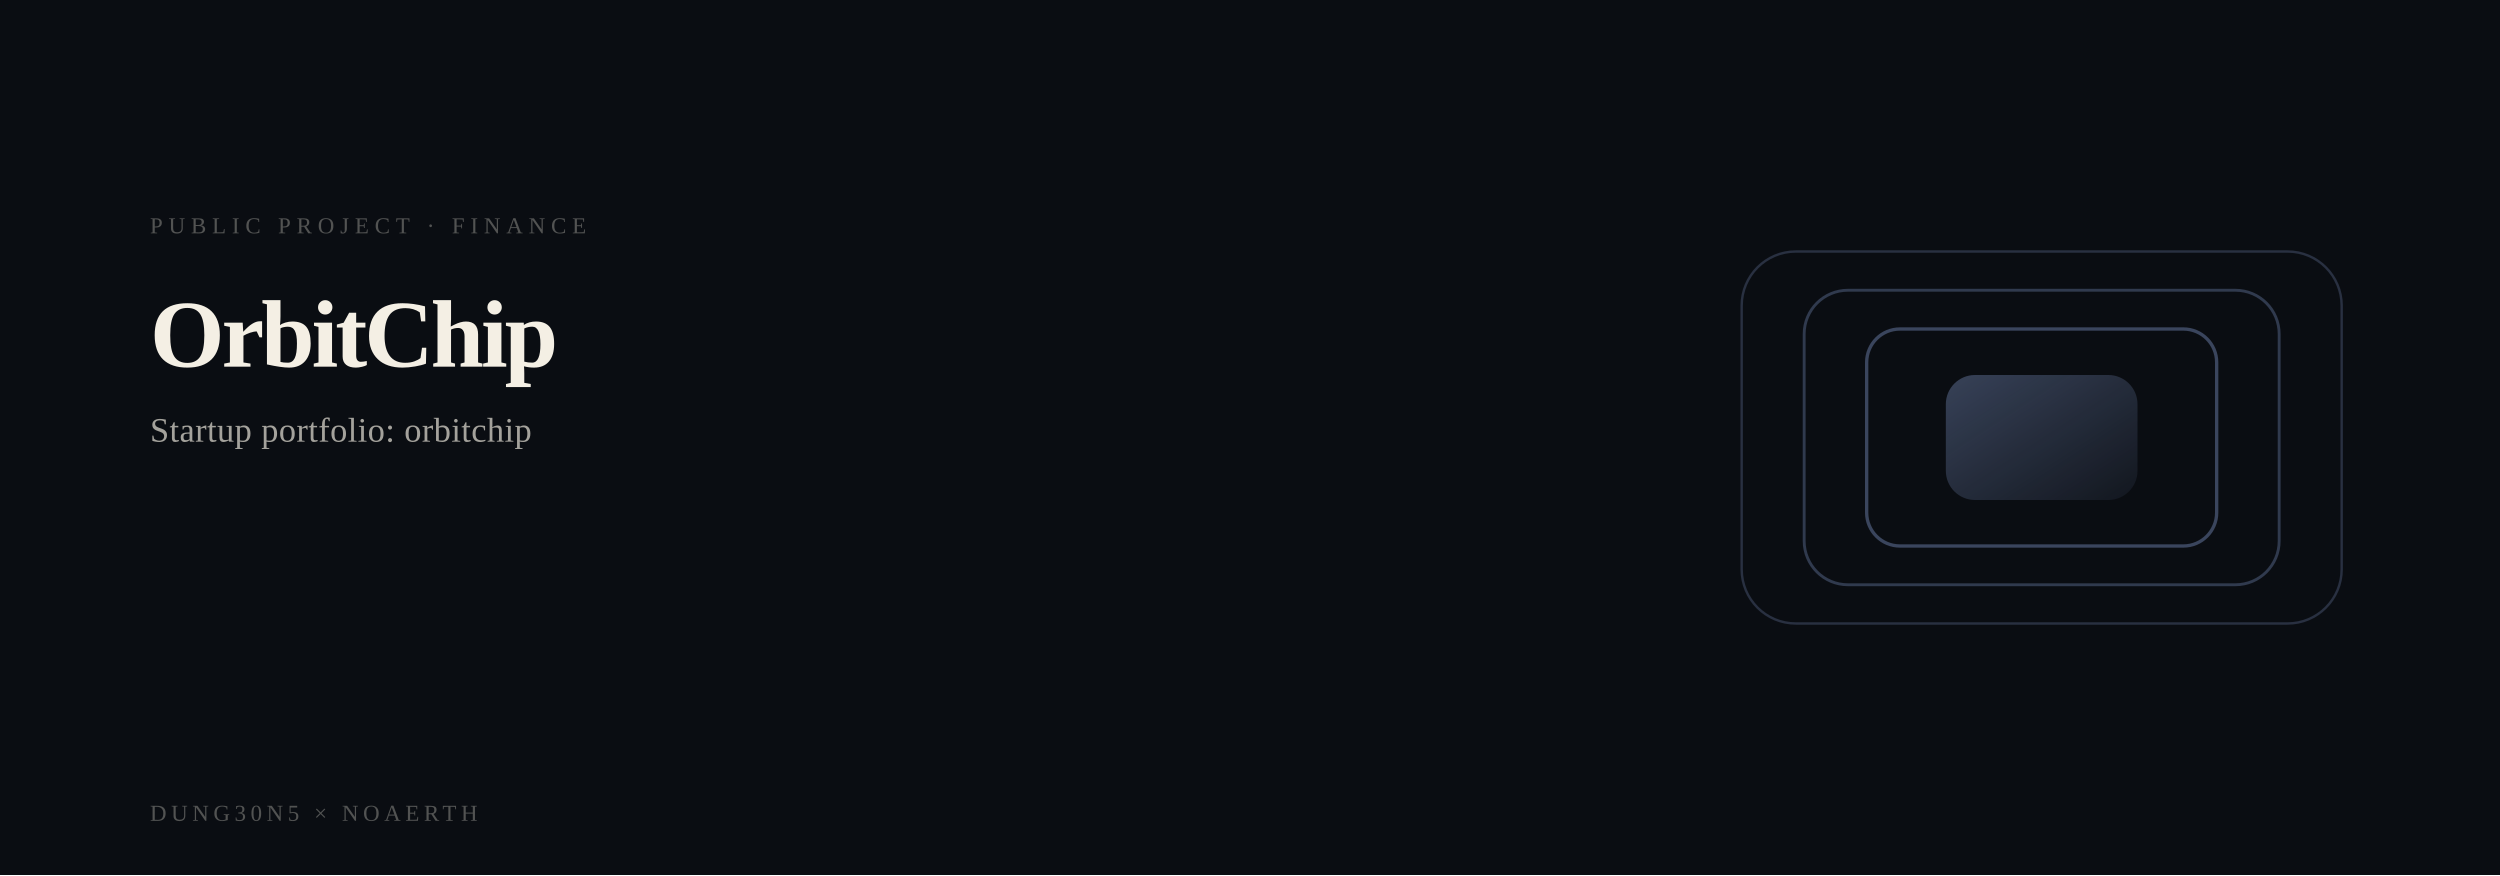
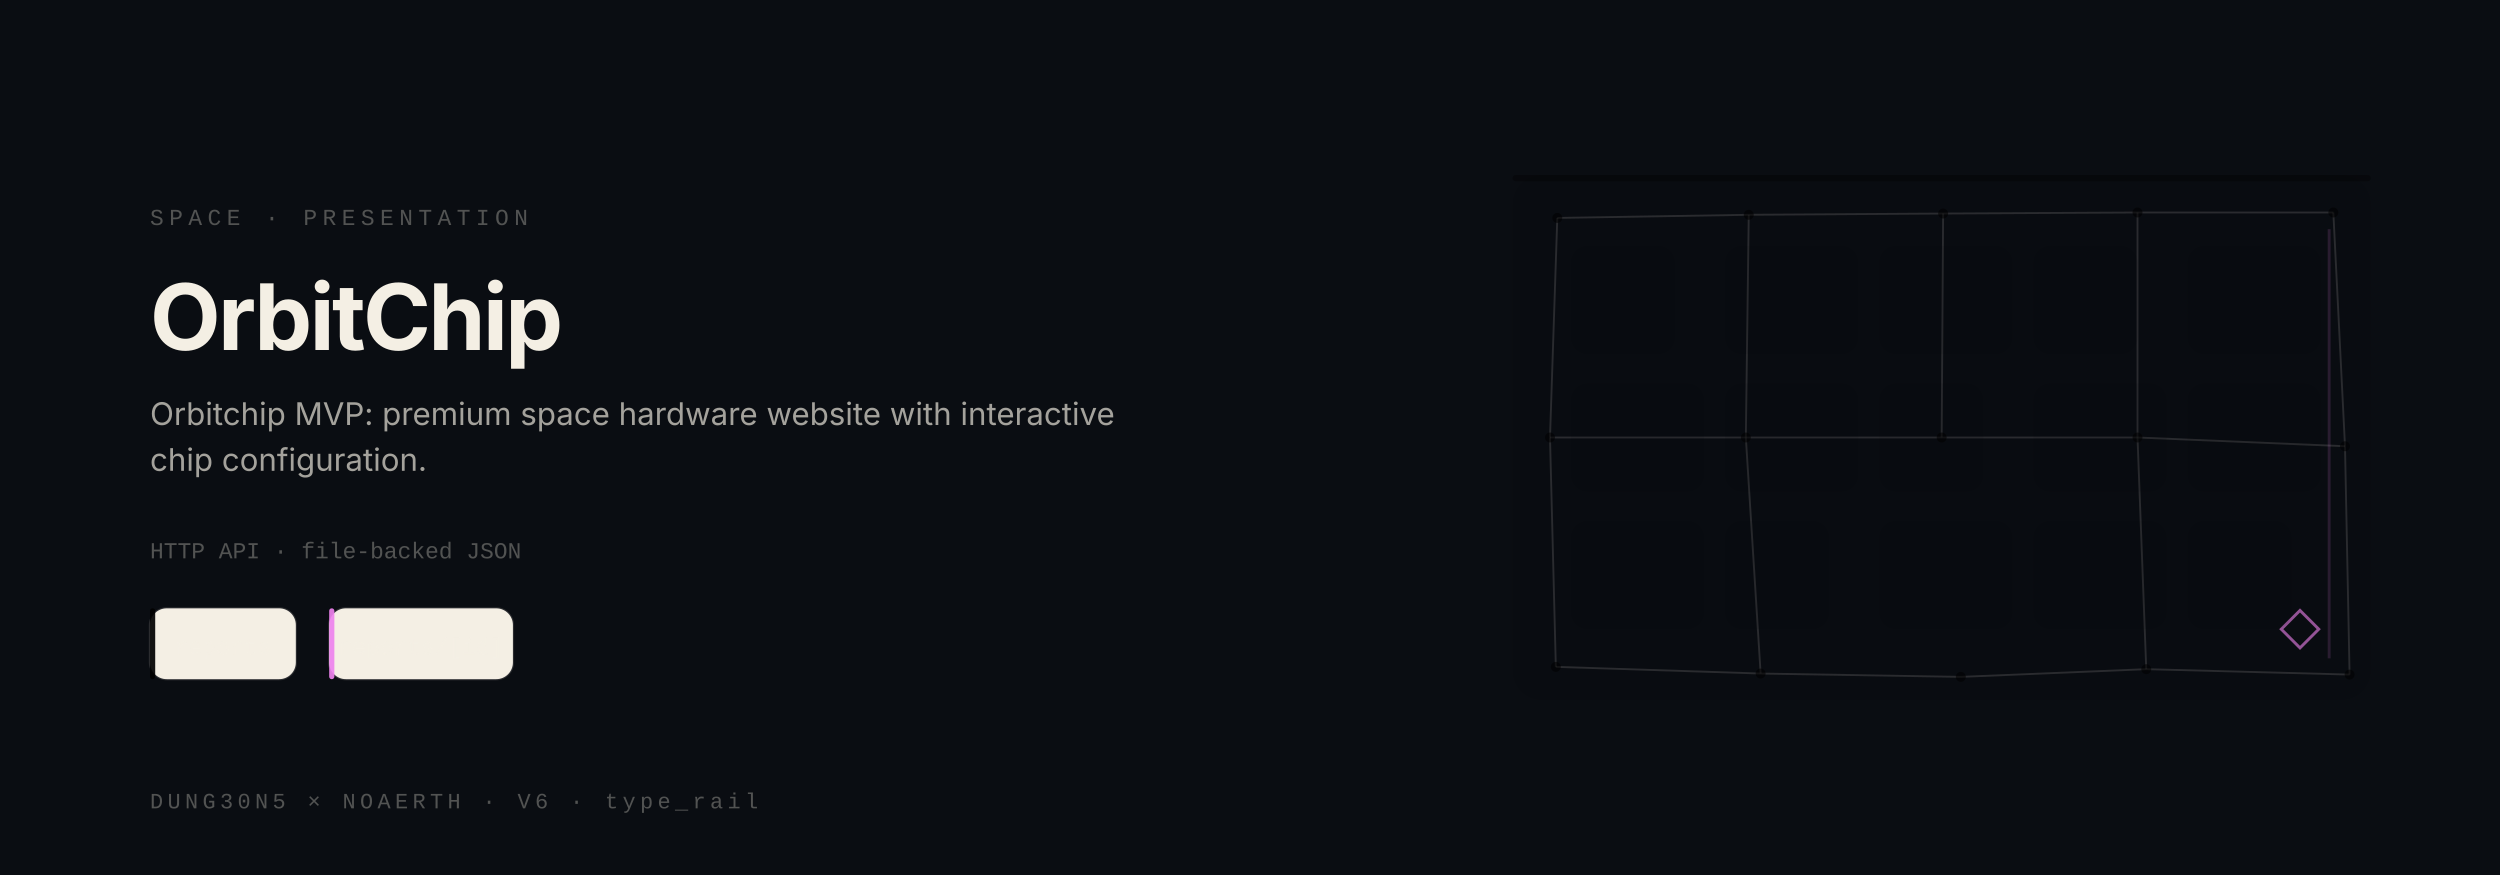
- <svg xmlns="http://www.w3.org/2000/svg" viewBox="0 0 1200 420" width="1200" height="420" role="img" aria-label="OrbitChip: ledger columns with allocation flow between them. Motion depicts capital enters, allocates across positions, and settles into an outcome.">
-   <defs>
-     <linearGradient id="hero-orbitchip-dark-a" x1="0" y1="0" x2="1" y2="1">
-       <stop offset="0" stop-color="#8fa8e0" stop-opacity="0.85" />
-       <stop offset="1" stop-color="#8fa8e0" stop-opacity="0.15" />
-     </linearGradient>
-   </defs>
+ <svg xmlns="http://www.w3.org/2000/svg" viewBox="0 0 1200 420" width="1200" height="420" role="img" aria-label="OrbitChip: a composed grid assembles and a sweep resolves it">
  <rect width="1200" height="420" fill="#0a0d12" />
-   <rect x="896" y="157.92" width="168" height="104.16" rx="16" fill="none" stroke="#8fa8e0" stroke-width="1.60" opacity="0.36" />
-   <rect x="866" y="139.32" width="228" height="141.36" rx="21" fill="none" stroke="#8fa8e0" stroke-width="1.38" opacity="0.29" />
-   <rect x="836" y="120.72" width="288" height="178.56" rx="26" fill="none" stroke="#8fa8e0" stroke-width="1.16" opacity="0.23" />
-   <rect x="934" y="180" width="92" height="60" rx="14" fill="url(#hero-orbitchip-dark-a)" opacity="0.40" />
-   <text x="72" y="112" fill="#f4efe44f" font-size="11" letter-spacing="2.8">PUBLIC PROJECT · FINANCE</text>
-   <text x="72" y="176" fill="#f4efe4" font-size="46" font-weight="660" letter-spacing="-1.4">OrbitChip</text>
-   <text x="72" y="212" fill="#f4efe4a8" font-size="16.5" letter-spacing="0.2">Startup portfolio: orbitchip</text>
-   <rect x="72" y="266" width="106" height="40" rx="9" fill="#f4efe4" fill-opacity="0.05" stroke="#f4efe424" stroke-width="1.1" opacity="0">
-     <animate attributeName="opacity" from="0" to="1" dur="0.5s" begin="0.50s" fill="freeze" />
-   </rect>
-   <rect x="72" y="266" width="2.5" height="40" rx="1.2" fill="#8fa8e0" opacity="0">
-     <animate attributeName="opacity" from="0" to="0.9" dur="0.5s" begin="0.50s" fill="freeze" />
-   </rect>
-   <text x="125" y="291" fill="#f4efe4" font-size="11.5" text-anchor="middle" font-family="ui-monospace,SFMono-Regular,Menlo,monospace" opacity="0">capital<animate attributeName="opacity" from="0" to="1" dur="0.5s" begin="0.65s" fill="freeze" />
-   </text>
-   <rect x="194" y="266" width="106" height="40" rx="9" fill="#f4efe4" fill-opacity="0.05" stroke="#f4efe424" stroke-width="1.1" opacity="0">
-     <animate attributeName="opacity" from="0" to="1" dur="0.5s" begin="1.00s" fill="freeze" />
-   </rect>
-   <rect x="194" y="266" width="2.5" height="40" rx="1.2" fill="#8fa8e0" opacity="0">
-     <animate attributeName="opacity" from="0" to="0.9" dur="0.5s" begin="1.00s" fill="freeze" />
-   </rect>
-   <text x="247" y="291" fill="#f4efe4" font-size="11.5" text-anchor="middle" font-family="ui-monospace,SFMono-Regular,Menlo,monospace" opacity="0">allocate<animate attributeName="opacity" from="0" to="1" dur="0.5s" begin="1.15s" fill="freeze" />
-   </text>
-   <rect x="316" y="266" width="106" height="40" rx="9" fill="#f4efe4" fill-opacity="0.05" stroke="#f4efe424" stroke-width="1.1" opacity="0">
-     <animate attributeName="opacity" from="0" to="1" dur="0.5s" begin="1.50s" fill="freeze" />
-   </rect>
-   <rect x="316" y="266" width="2.5" height="40" rx="1.2" fill="#8fa8e0" opacity="0">
-     <animate attributeName="opacity" from="0" to="0.9" dur="0.5s" begin="1.50s" fill="freeze" />
-   </rect>
-   <text x="369" y="291" fill="#f4efe4" font-size="11.5" text-anchor="middle" font-family="ui-monospace,SFMono-Regular,Menlo,monospace" opacity="0">mark<animate attributeName="opacity" from="0" to="1" dur="0.5s" begin="1.65s" fill="freeze" />
-   </text>
-   <rect x="438" y="266" width="106" height="40" rx="9" fill="#f4efe4" fill-opacity="0.05" stroke="#f4efe424" stroke-width="1.1" opacity="0">
-     <animate attributeName="opacity" from="0" to="1" dur="0.5s" begin="2.00s" fill="freeze" />
-   </rect>
-   <rect x="438" y="266" width="2.5" height="40" rx="1.2" fill="#e7c27a" opacity="0">
-     <animate attributeName="opacity" from="0" to="0.9" dur="0.5s" begin="2.00s" fill="freeze" />
-   </rect>
-   <text x="491" y="291" fill="#f4efe4" font-size="11.5" text-anchor="middle" font-family="ui-monospace,SFMono-Regular,Menlo,monospace" opacity="0">settle<animate attributeName="opacity" from="0" to="1" dur="0.5s" begin="2.15s" fill="freeze" />
-   </text>
-   <text x="72" y="394" fill="#f4efe44f" font-size="11" letter-spacing="2.2">DUNG30N5 × NOAERTH</text>
+   <text x="72" y="108" font-family="ui-monospace, SFMono-Regular, Menlo, Monaco, Consolas, 'Liberation Mono', monospace" font-size="11" letter-spacing="2.6" fill="#f4efe44f">SPACE · PRESENTATION</text>
+   <text x="72" y="168" font-family="-apple-system, BlinkMacSystemFont, 'Segoe UI', Inter, Helvetica, Arial, sans-serif" font-size="44" font-weight="660" letter-spacing="-1.2" fill="#f4efe4">OrbitChip</text>
+   <text x="72" y="204" font-family="-apple-system, BlinkMacSystemFont, 'Segoe UI', Inter, Helvetica, Arial, sans-serif" font-size="15" fill="#f4efe4a8">Orbitchip MVP: premium space hardware website with interactive</text>
+   <text x="72" y="226" font-family="-apple-system, BlinkMacSystemFont, 'Segoe UI', Inter, Helvetica, Arial, sans-serif" font-size="15" fill="#f4efe4a8">chip configuration.</text>
+   <text x="72" y="268" font-family="ui-monospace, SFMono-Regular, Menlo, Monaco, Consolas, 'Liberation Mono', monospace" font-size="11" fill="#f4efe44f">HTTP API · file-backed JSON</text>
+   <rect x="72.0" y="292.0" width="70.0" height="34.0" rx="8" fill="#f4efe4" stroke="#f4efe424" stroke-width="1.1" />
+   <rect x="72.0" y="292.0" width="2.5" height="34.0" rx="1.2" fill="mint" opacity="0.92" />
+   <text x="107.0" y="314" font-family="ui-monospace, SFMono-Regular, Menlo, Monaco, Consolas, 'Liberation Mono', monospace" font-size="11" fill="#f4efe4" fill-opacity="0.82" text-anchor="middle">reports</text>
+   <rect x="158.0" y="292.0" width="88.2" height="34.0" rx="8" fill="#f4efe4" stroke="#f4efe424" stroke-width="1.1" />
+   <rect x="158.0" y="292.0" width="2.5" height="34.0" rx="1.2" fill="violet" opacity="0.92" />
+   <text x="202.1" y="314" font-family="ui-monospace, SFMono-Regular, Menlo, Monaco, Consolas, 'Liberation Mono', monospace" font-size="11" fill="#f4efe4" fill-opacity="0.82" text-anchor="middle">reports/[id]</text>
+   <rect x="726.0" y="84.0" width="412.0" height="252.0" rx="14" fill="mint" fill-opacity="0.06" />
+   <rect x="729.0" y="87.0" width="406.0" height="246.0" rx="12" fill="none" stroke="mint" stroke-width="1" stroke-opacity="0.18" />
+   <line x1="747.5" y1="104.6" x2="839.4" y2="103.1" stroke="#f4efe424" stroke-width="0.9" />
+   <line x1="747.5" y1="104.6" x2="744.0" y2="210.0" stroke="#f4efe424" stroke-width="0.9" />
+   <line x1="839.4" y1="103.1" x2="932.7" y2="102.5" stroke="#f4efe424" stroke-width="0.9" />
+   <line x1="839.4" y1="103.1" x2="838.0" y2="210.0" stroke="#f4efe424" stroke-width="0.9" />
+   <line x1="932.7" y1="102.5" x2="1026.0" y2="102.0" stroke="#f4efe424" stroke-width="0.9" />
+   <line x1="932.7" y1="102.5" x2="932.0" y2="210.0" stroke="#f4efe424" stroke-width="0.9" />
+   <line x1="1026.0" y1="102.0" x2="1120.0" y2="102.0" stroke="#f4efe424" stroke-width="0.9" />
+   <line x1="1026.0" y1="102.0" x2="1026.0" y2="210.0" stroke="#f4efe424" stroke-width="0.9" />
+   <line x1="1120.0" y1="102.0" x2="1125.6" y2="214.2" stroke="#f4efe424" stroke-width="0.9" />
+   <line x1="744.0" y1="210.0" x2="838.0" y2="210.0" stroke="#f4efe424" stroke-width="0.9" />
+   <line x1="744.0" y1="210.0" x2="746.8" y2="320.1" stroke="#f4efe424" stroke-width="0.9" />
+   <line x1="838.0" y1="210.0" x2="932.0" y2="210.0" stroke="#f4efe424" stroke-width="0.9" />
+   <line x1="838.0" y1="210.0" x2="845.1" y2="323.3" stroke="#f4efe424" stroke-width="0.9" />
+   <line x1="932.0" y1="210.0" x2="1026.0" y2="210.0" stroke="#f4efe424" stroke-width="0.9" />
+   <line x1="1026.0" y1="210.0" x2="1125.6" y2="214.2" stroke="#f4efe424" stroke-width="0.9" />
+   <line x1="1026.0" y1="210.0" x2="1030.2" y2="321.2" stroke="#f4efe424" stroke-width="0.9" />
+   <line x1="1125.6" y1="214.2" x2="1127.8" y2="323.8" stroke="#f4efe424" stroke-width="0.9" />
+   <line x1="746.8" y1="320.1" x2="845.1" y2="323.3" stroke="#f4efe424" stroke-width="0.9" />
+   <line x1="845.1" y1="323.3" x2="941.2" y2="324.9" stroke="#f4efe424" stroke-width="0.9" />
+   <line x1="941.2" y1="324.9" x2="1030.2" y2="321.2" stroke="#f4efe424" stroke-width="0.9" />
+   <line x1="1030.2" y1="321.2" x2="1127.8" y2="323.8" stroke="#f4efe424" stroke-width="0.9" />
+   <circle cx="747.5" cy="104.6" r="2.4" fill="mint" opacity="0.55" />
+   <circle cx="839.4" cy="103.1" r="2.4" fill="mint" opacity="0.55" />
+   <circle cx="932.7" cy="102.5" r="2.4" fill="mint" opacity="0.55" />
+   <circle cx="1026.0" cy="102.0" r="2.4" fill="mint" opacity="0.55" />
+   <circle cx="1120.0" cy="102.0" r="2.4" fill="mint" opacity="0.55" />
+   <circle cx="744.0" cy="210.0" r="2.4" fill="mint" opacity="0.55" />
+   <circle cx="838.0" cy="210.0" r="2.4" fill="mint" opacity="0.55" />
+   <circle cx="932.0" cy="210.0" r="2.4" fill="mint" opacity="0.55" />
+   <circle cx="1026.0" cy="210.0" r="2.4" fill="mint" opacity="0.55" />
+   <circle cx="1125.6" cy="214.2" r="2.4" fill="mint" opacity="0.55" />
+   <circle cx="746.8" cy="320.1" r="2.4" fill="mint" opacity="0.55" />
+   <circle cx="845.1" cy="323.3" r="2.4" fill="mint" opacity="0.55" />
+   <circle cx="941.2" cy="324.9" r="2.4" fill="mint" opacity="0.55" />
+   <circle cx="1030.2" cy="321.2" r="2.4" fill="mint" opacity="0.55" />
+   <circle cx="1127.8" cy="323.8" r="2.4" fill="mint" opacity="0.55" />
+   <rect x="726.0" y="84.0" width="412.0" height="3" rx="1.5" fill="mint" opacity="0.35" />
+   <path d="M1095.0 302.0 l9 -9 l9 9 l-9 9 z" fill="none" stroke="violet" stroke-width="1.4" opacity="0.6" />
+   <rect x="754" y="118" width="50" height="52" rx="8" fill="mint" fill-opacity="0.08" stroke="mint" stroke-width="1" stroke-opacity="0.4" opacity="0.85" />
+   <rect x="828" y="118" width="64" height="52" rx="8" fill="mint" fill-opacity="0.08" stroke="mint" stroke-width="1" stroke-opacity="0.4" opacity="0.85" />
+   <rect x="902" y="118" width="64" height="52" rx="8" fill="mint" fill-opacity="0.08" stroke="mint" stroke-width="1" stroke-opacity="0.4" opacity="0.85" />
+   <rect x="976" y="118" width="50" height="52" rx="8" fill="mint" fill-opacity="0.08" stroke="mint" stroke-width="1" stroke-opacity="0.4" opacity="0.85" />
+   <rect x="1050" y="118" width="64" height="52" rx="8" fill="mint" fill-opacity="0.08" stroke="mint" stroke-width="1" stroke-opacity="0.4" opacity="0.85" />
+   <rect x="754" y="184" width="64" height="52" rx="8" fill="mint" fill-opacity="0.08" stroke="mint" stroke-width="1" stroke-opacity="0.4" opacity="0.85" />
+   <rect x="828" y="184" width="64" height="52" rx="8" fill="mint" fill-opacity="0.08" stroke="mint" stroke-width="1" stroke-opacity="0.4" opacity="0.85" />
+   <rect x="902" y="184" width="50" height="52" rx="8" fill="mint" fill-opacity="0.08" stroke="mint" stroke-width="1" stroke-opacity="0.4" opacity="0.85" />
+   <rect x="976" y="184" width="64" height="52" rx="8" fill="mint" fill-opacity="0.08" stroke="mint" stroke-width="1" stroke-opacity="0.4" opacity="0.85" />
+   <rect x="1050" y="184" width="64" height="52" rx="8" fill="mint" fill-opacity="0.08" stroke="mint" stroke-width="1" stroke-opacity="0.4" opacity="0.85" />
+   <rect x="754" y="250" width="64" height="52" rx="8" fill="mint" fill-opacity="0.08" stroke="mint" stroke-width="1" stroke-opacity="0.4" opacity="0.85" />
+   <rect x="828" y="250" width="50" height="52" rx="8" fill="mint" fill-opacity="0.08" stroke="mint" stroke-width="1" stroke-opacity="0.4" opacity="0.85" />
+   <rect x="902" y="250" width="64" height="52" rx="8" fill="mint" fill-opacity="0.08" stroke="mint" stroke-width="1" stroke-opacity="0.4" opacity="0.85" />
+   <rect x="976" y="250" width="64" height="52" rx="8" fill="mint" fill-opacity="0.08" stroke="mint" stroke-width="1" stroke-opacity="0.4" opacity="0.85" />
+   <rect x="1050" y="250" width="50" height="52" rx="8" fill="mint" fill-opacity="0.08" stroke="mint" stroke-width="1" stroke-opacity="0.4" opacity="0.85" />
+   <line x1="1118" y1="110" x2="1118" y2="316" stroke="violet" stroke-width="1.4" opacity="0.14" />
+   <text x="72" y="388" font-family="ui-monospace, SFMono-Regular, Menlo, Monaco, Consolas, 'Liberation Mono', monospace" font-size="10.5" letter-spacing="2.1" fill="#f4efe44f">DUNG30N5 × NOAERTH · V6 · type_rail</text>
</svg>
